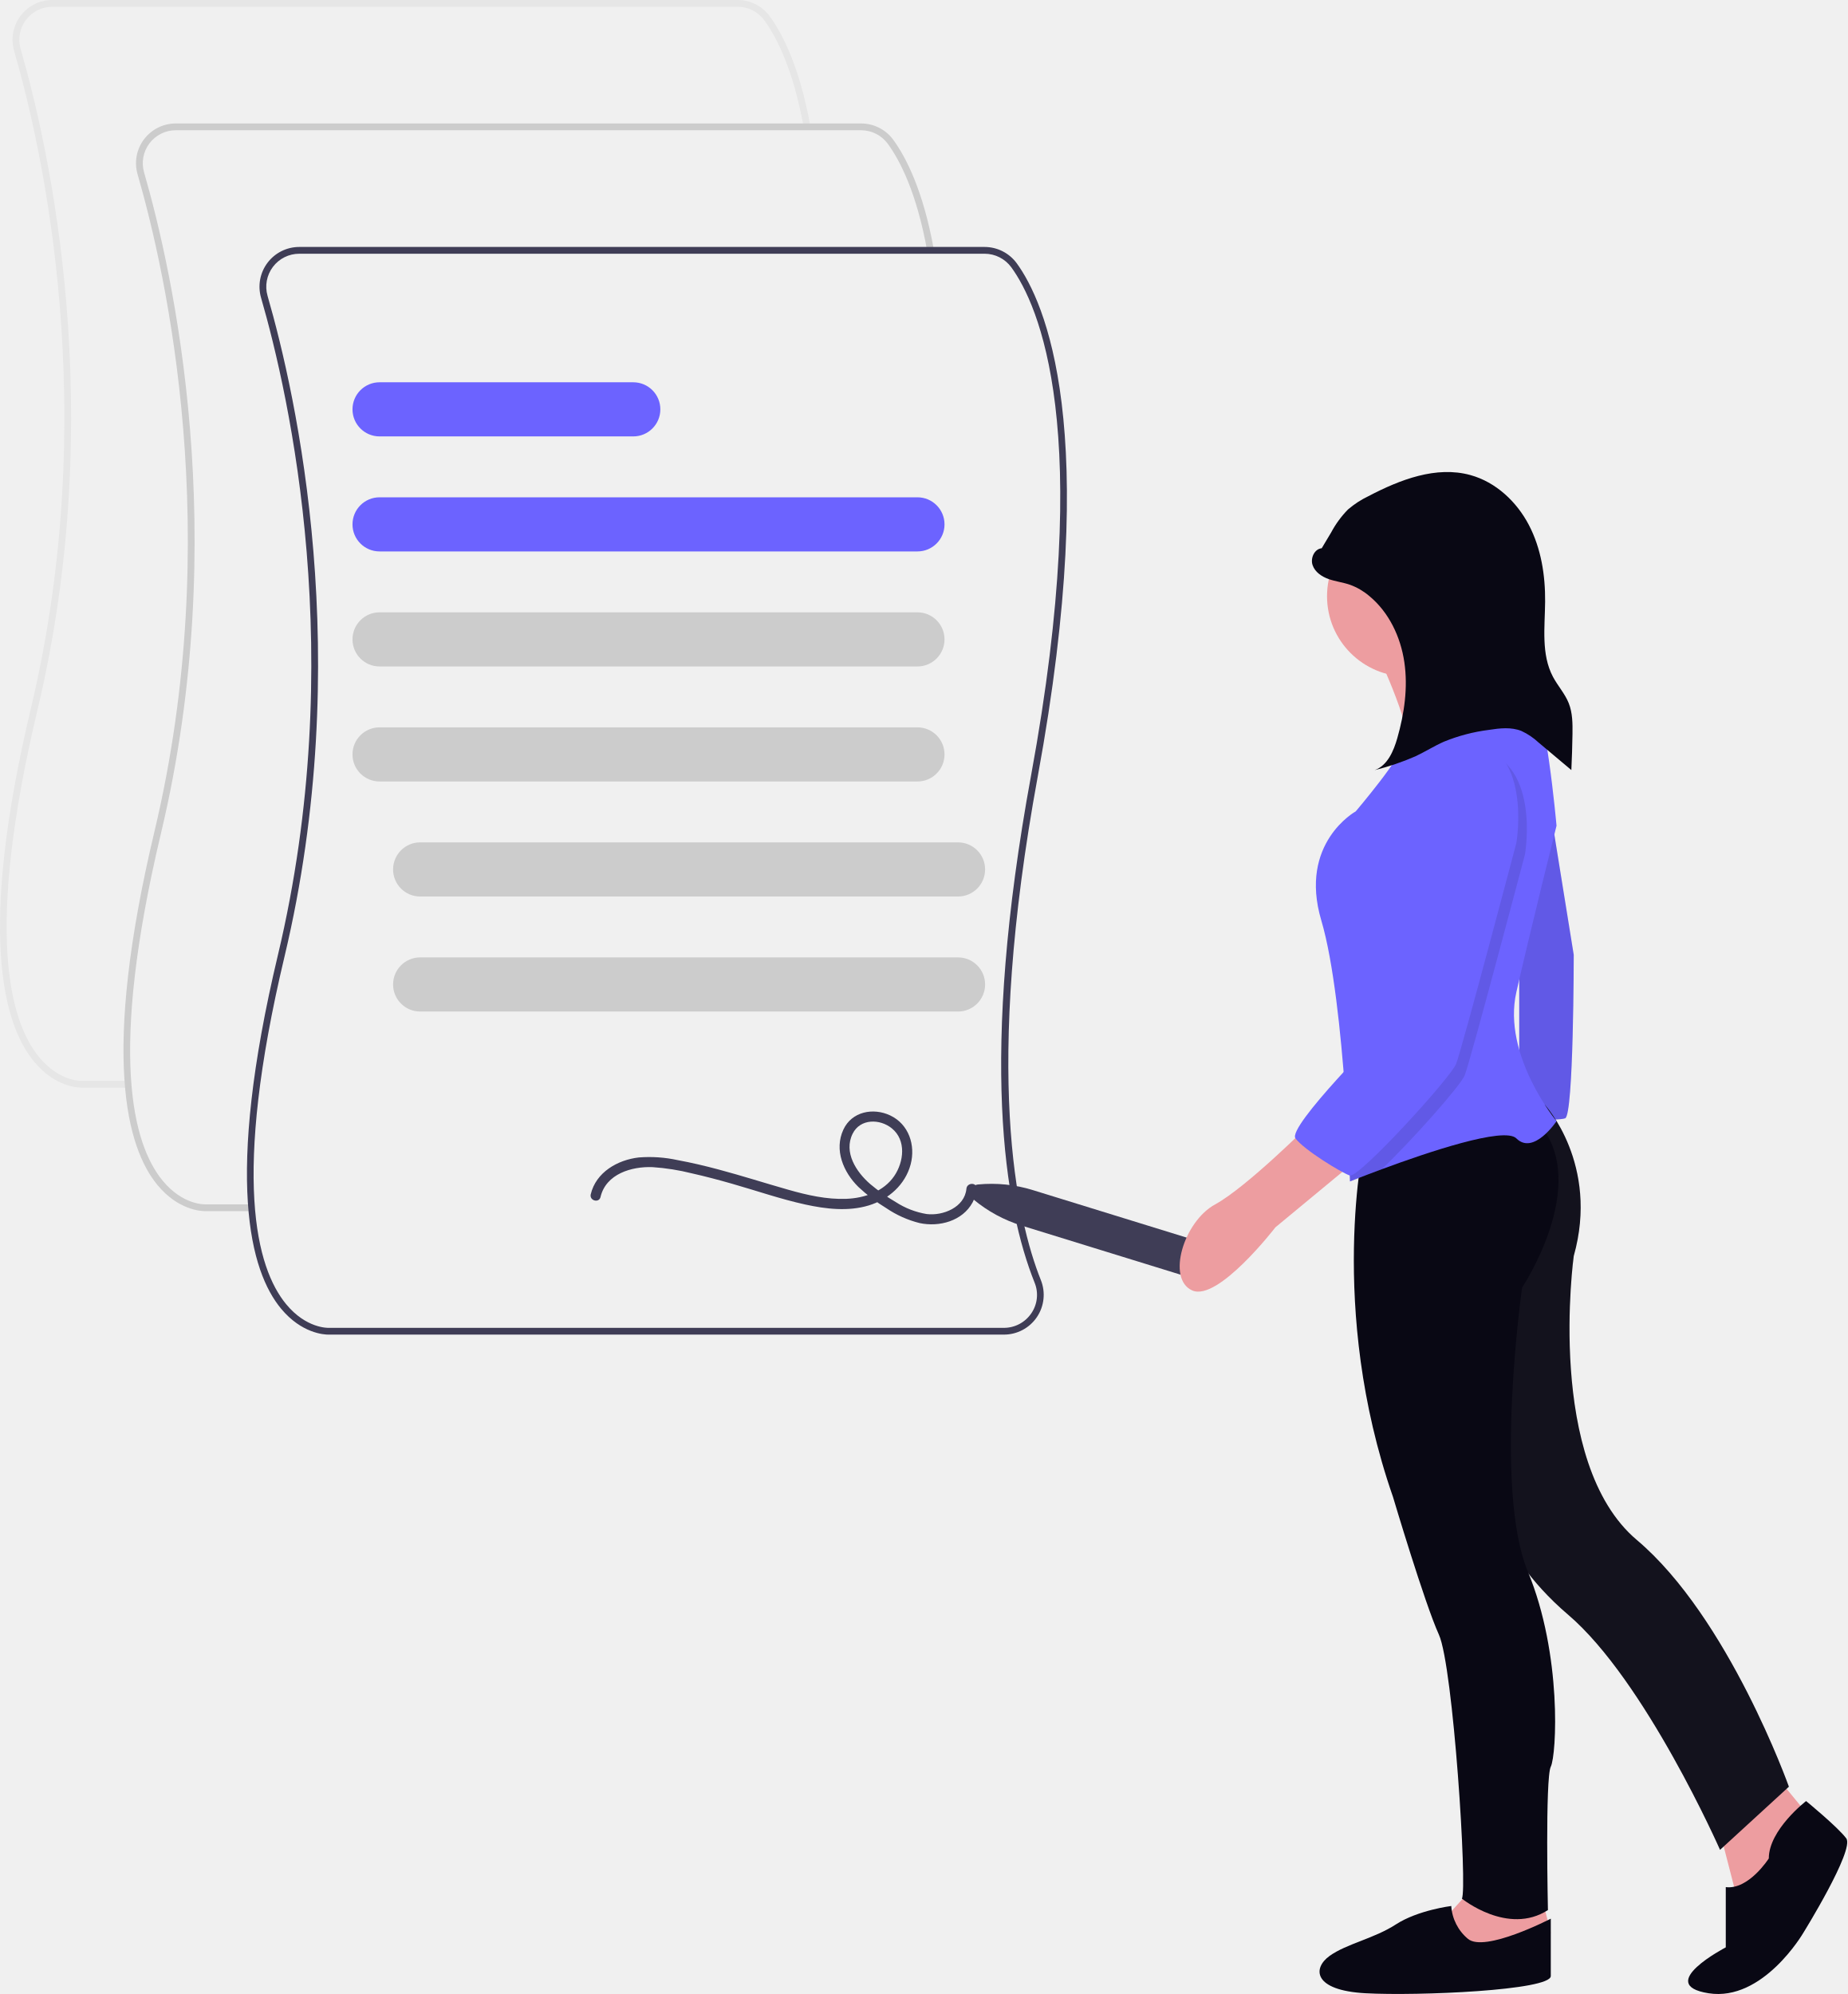
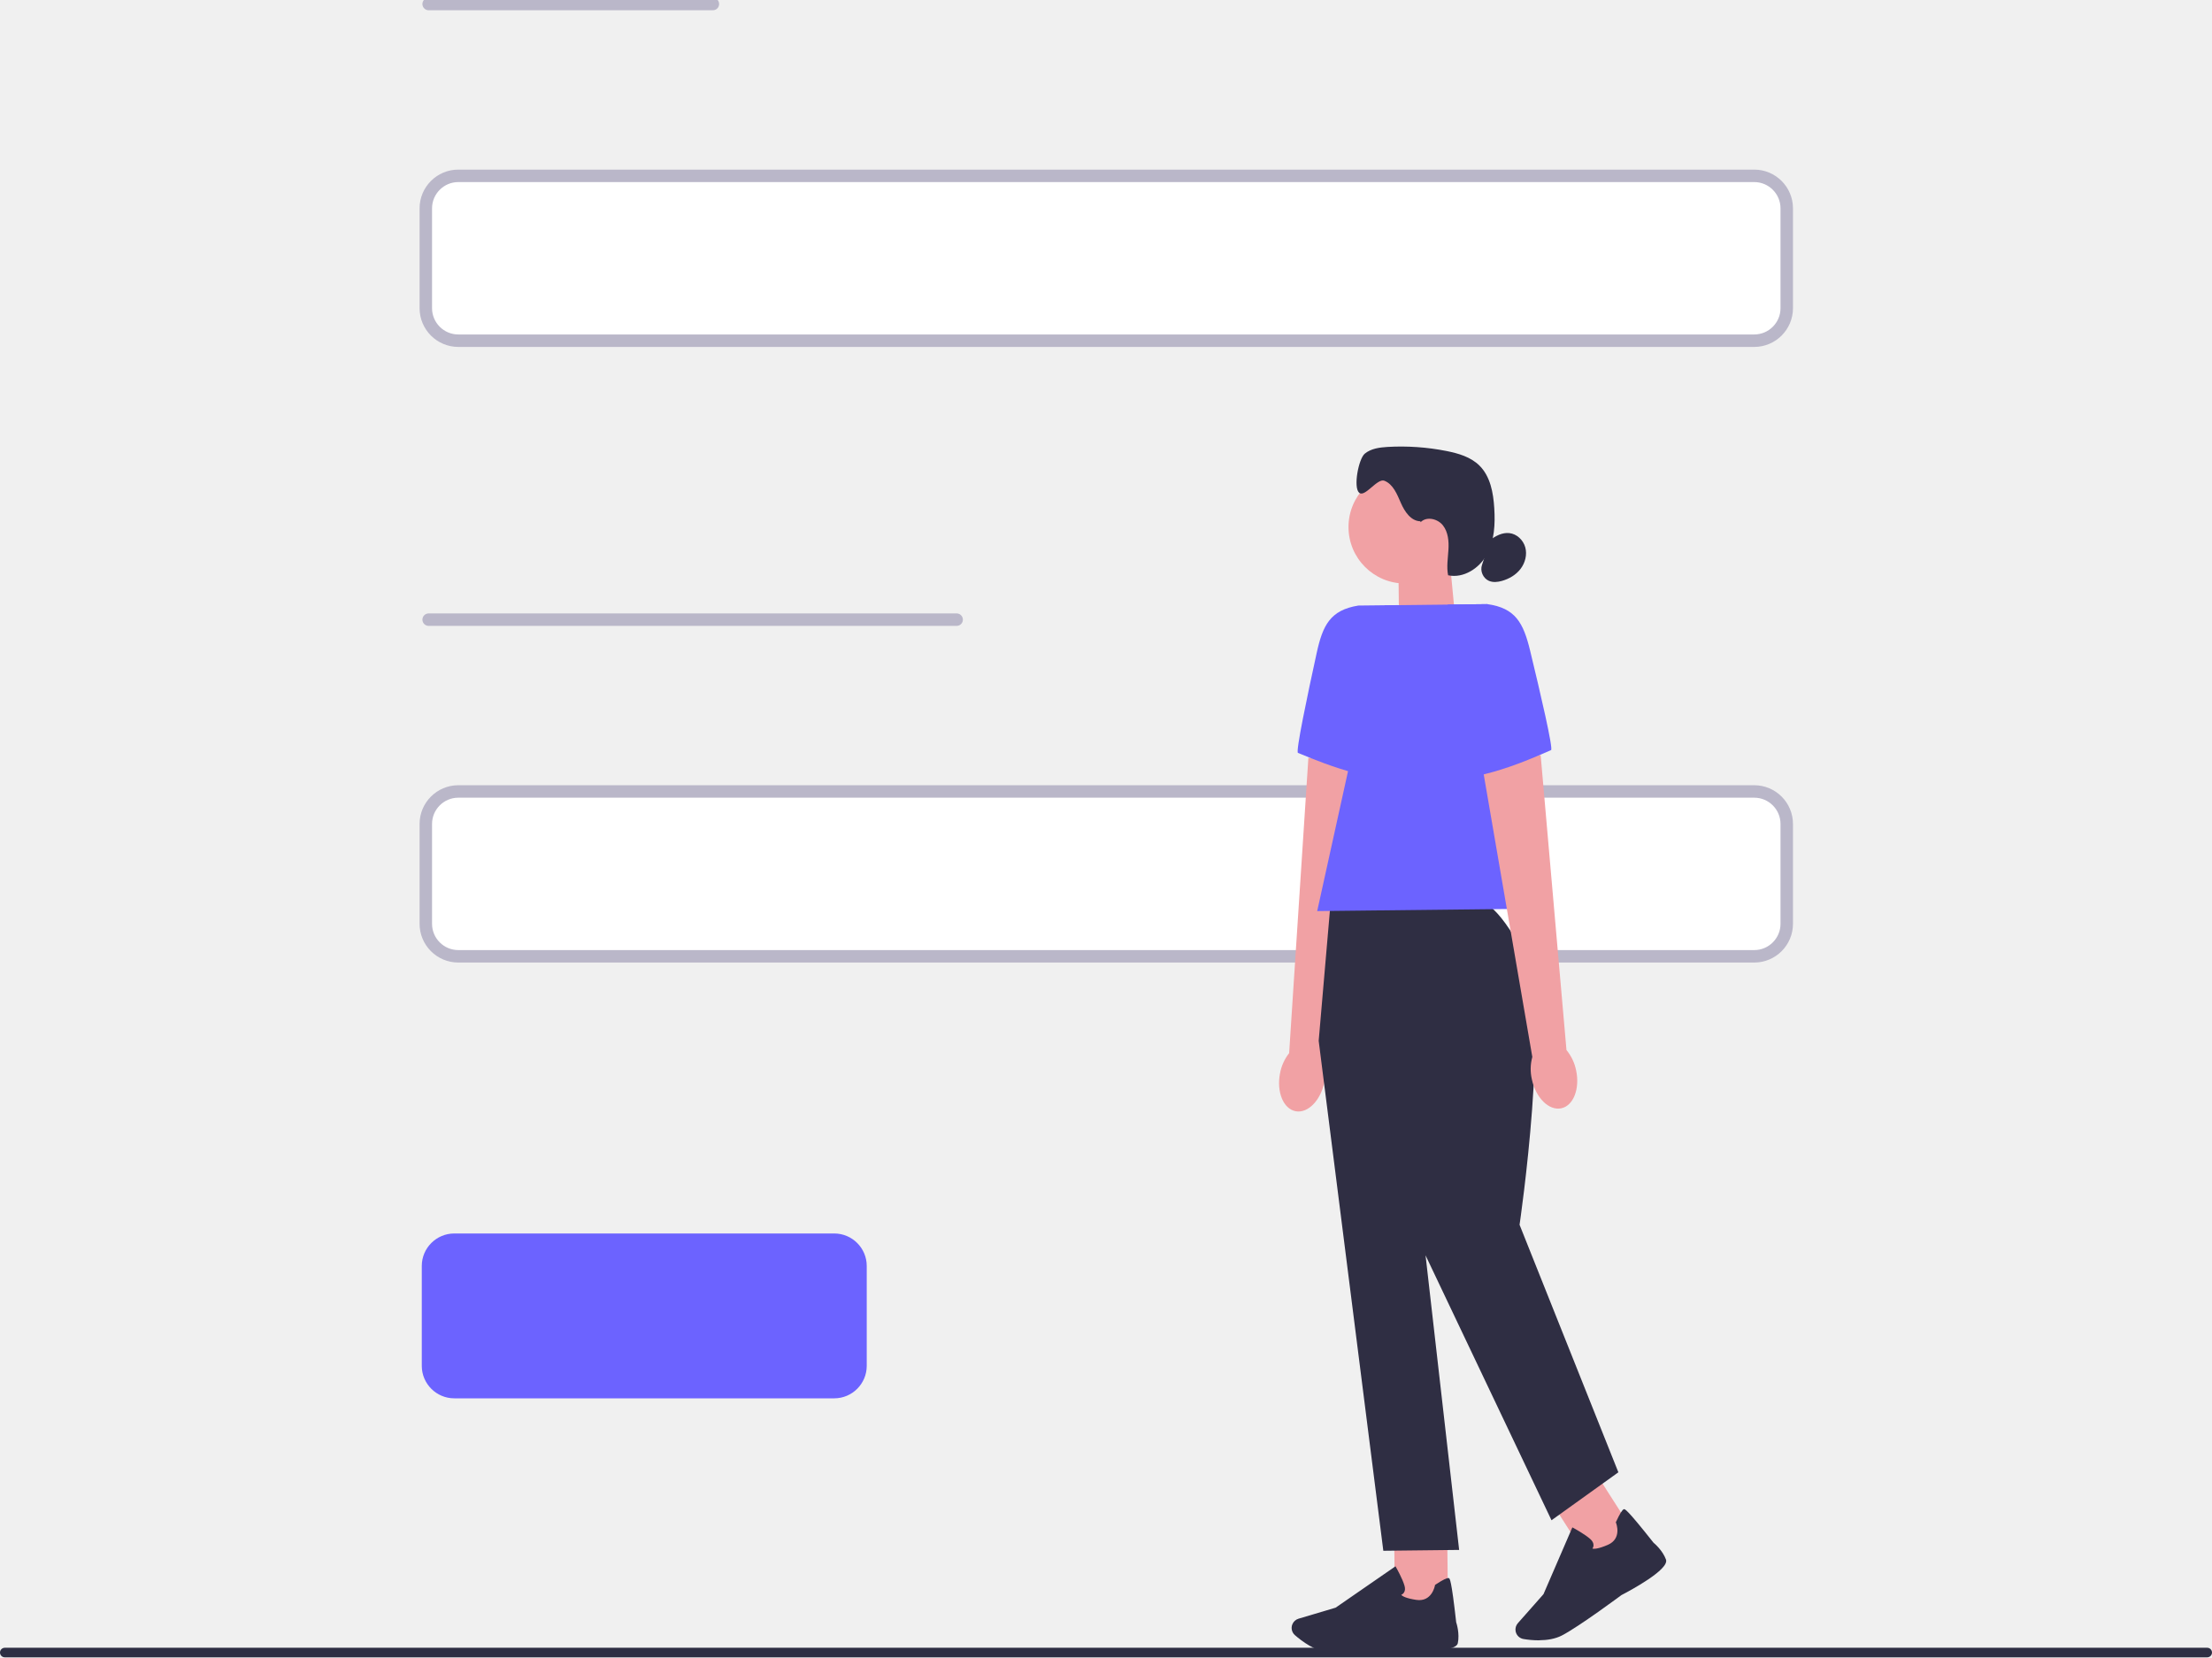
- <svg xmlns="http://www.w3.org/2000/svg" width="741.366" height="800.257" viewBox="0 0 741.366 800.257" role="img" artist="Katerina Limpitsouni" source="https://undraw.co/">
-   <g transform="translate(-889.765 -73.35)">
-     <path d="M391.365,594.337c.154,0,.251,0,.284-.006l18.417,0v-2.715H391.582c-.428.015-9.159.262-17.2-9.5-11.988-14.548-21.833-50.561-.654-139.514,28.478-119.61,4.726-225.278-6.808-265.158a13.241,13.241,0,0,1,12.74-16.906H654.7A13.3,13.3,0,0,1,665.425,166c4.886,6.721,11.591,19.633,15.787,42.979l2.672-.48c-4.287-23.854-11.21-37.145-16.263-44.1a16.023,16.023,0,0,0-12.922-6.578H379.657A15.957,15.957,0,0,0,364.309,178.2c11.474,39.672,35.1,144.793,6.774,263.775-21.477,90.2-11.152,127,1.291,141.98C380.581,593.837,389.624,594.337,391.365,594.337Z" transform="translate(531.112 -84.476)" fill="#e6e6e6" />
-     <path d="M354.864,630.837c.154,0,.251,0,.284-.006l18.417,0v-2.715H355.082c-.43.013-9.159.262-17.2-9.5-11.988-14.548-21.833-50.561-.654-139.514,28.478-119.61,4.726-225.278-6.808-265.158a13.241,13.241,0,0,1,12.74-16.906H618.2a13.3,13.3,0,0,1,10.726,5.459c4.886,6.721,11.591,19.633,15.787,42.979l2.673-.48c-4.287-23.854-11.21-37.145-16.263-44.1a16.023,16.023,0,0,0-12.922-6.578H343.157A15.957,15.957,0,0,0,327.809,214.7c11.474,39.672,35.1,144.793,6.774,263.775-21.477,90.2-11.152,127,1.291,141.98C344.081,630.337,353.124,630.837,354.864,630.837Z" transform="translate(617.169 -71.419)" fill="#ccc" />
-     <path d="M315.518,667.337c.154,0,.251,0,.284-.006l270.8,0a15.953,15.953,0,0,0,14.838-21.862c-9.826-24.549-23.055-83.445-1.265-202.083,25.731-140.09,2.695-190.719-8.4-205.985a16.023,16.023,0,0,0-12.922-6.578H303.811A15.957,15.957,0,0,0,288.463,251.2c11.474,39.672,35.1,144.793,6.774,263.775-21.477,90.2-11.153,127,1.291,141.98C304.735,666.837,313.778,667.337,315.518,667.337Zm263.334-433.8A13.3,13.3,0,0,1,589.579,239c10.893,14.982,33.47,64.841,7.929,203.9-20.817,113.334-10.721,173.265,1.415,203.583a13.017,13.017,0,0,1-1.327,12.307,13.256,13.256,0,0,1-10.99,5.831H315.736c-.428.021-9.159.263-17.2-9.5-11.988-14.548-21.833-50.561-.654-139.514,28.478-119.61,4.726-225.278-6.808-265.158a13.241,13.241,0,0,1,12.74-16.906Z" transform="translate(706.072 -58.361)" fill="#3f3d56" />
-     <path d="M535.008,326.549H319.129a10.862,10.862,0,1,1,0-21.724H535.008a10.862,10.862,0,1,1,0,21.724Z" transform="translate(722.968 -31.89)" fill="#6c63ff" />
-     <path d="M535.008,360.549H319.129a10.862,10.862,0,1,1,0-21.724H535.008a10.862,10.862,0,1,1,0,21.724Z" transform="translate(722.968 -19.727)" fill="#ccc" />
-     <path d="M535.008,394.549H319.129a10.862,10.862,0,1,1,0-21.724H535.008a10.862,10.862,0,1,1,0,21.724Z" transform="translate(722.968 -7.564)" fill="#ccc" />
-     <path d="M547.008,428.549H331.129a10.862,10.862,0,1,1,0-21.724H547.008a10.862,10.862,0,1,1,0,21.724Z" transform="translate(727.26 4.598)" fill="#ccc" />
-     <path d="M547.008,462.549H331.129a10.862,10.862,0,1,1,0-21.724H547.008a10.862,10.862,0,1,1,0,21.724Z" transform="translate(727.26 16.761)" fill="#ccc" />
-     <path d="M420.959,292.549H319.129a10.862,10.862,0,1,1,0-21.724h101.83a10.862,10.862,0,0,1,0,21.724Z" transform="translate(722.968 -44.053)" fill="#6c63ff" />
-     <path d="M382.634,520.686c2.192-9.28,12.488-12.322,20.907-11.982a89.24,89.24,0,0,1,15.764,2.495c5.409,1.21,10.766,2.643,16.1,4.163,9.774,2.787,19.446,6.158,29.381,8.337,8.271,1.814,17.258,2.878,25.506.374,7.928-2.408,14.654-8.318,16.812-16.489,2.033-7.7-.758-16.12-8.22-19.639-6.8-3.209-15.4-1.577-18.773,5.68-3.8,8.183,0,17.106,6.018,23.028a67.434,67.434,0,0,0,11.185,8.5,41.648,41.648,0,0,0,13.392,6c7.854,1.678,17.211-.794,21.261-8.3a14.025,14.025,0,0,0,1.591-5.481c.24-2.609-3.835-2.593-4.073,0-.687,7.472-9.437,10.971-15.981,10.152a32.483,32.483,0,0,1-12.39-4.809,72.6,72.6,0,0,1-10.262-7.241c-5.55-4.8-10.753-12.707-7.025-20.2,3.035-6.1,10.948-6.042,15.76-2.106,5.828,4.767,4.789,13.418.945,19.078-4.256,6.268-11.971,8.9-19.245,9.178-7.9.308-15.741-1.506-23.294-3.651-9.385-2.665-18.677-5.648-28.108-8.157-5.354-1.424-10.749-2.71-16.2-3.71a53.463,53.463,0,0,0-15.708-1.087c-8.5.982-17.175,5.929-19.268,14.791-.6,2.549,3.325,3.637,3.928,1.083Z" transform="translate(748.143 33.056)" fill="#3f3d56" />
-     <path d="M492.133,514a3.394,3.394,0,0,1,1.849-5.987,56.058,56.058,0,0,1,21.985,2.253l72.388,22.356a7.467,7.467,0,0,1-4.407,14.27L511.561,524.54A56.065,56.065,0,0,1,492.133,514Z" transform="translate(788.304 40.704)" fill="#3f3d56" />
-     <g transform="translate(1363.219 262.788)">
-       <path d="M748.5,335.588s14.391,30.509,12.089,39.719A25.214,25.214,0,0,0,762.316,392l26.479-1.152,24.753-23.6s-37.415-25.9-35.114-38.568S748.5,335.588,748.5,335.588Z" transform="translate(-668.635 -261.563)" fill="#ed9da0" />
-       <path d="M807.862,376.12,819.374,447.5s0,64.471-3.454,65.623-18.42,0-18.42,0v-72.53l4.606-63.321Z" transform="translate(-661.223 -253.742)" fill="#6c63ff" />
-       <path d="M807.862,376.12,819.374,447.5s0,64.471-3.454,65.623-18.42,0-18.42,0v-72.53l4.606-63.321Z" transform="translate(-661.223 -253.742)" opacity="0.1" />
-       <path d="M706,644.026l9.21,35.69,13.815-10.362,12.664-28.782L725.572,621Z" transform="translate(-490.285 -102.581)" fill="#ed9da0" />
-       <path d="M903.722,733.12s-14.966,11.512-14.966,23.026c0,0-8.058,12.664-17.269,11.512v24.177s-28.782,14.966-6.908,18.42,37.992-24.177,37.992-24.177,20.723-33.387,17.269-37.992S903.722,733.12,903.722,733.12Z" transform="translate(-652.317 -199.735)" fill="#090814" />
-       <path d="M810.5,490.435s21.963,23.862,11.6,60.7c0,0-11.513,82.892,25.328,113.976s61.017,99.01,61.017,99.01l-27.631,25.328s-29.932-67.925-61.017-94.4-34.538-56.413-34.538-56.413V533.872L779.5,490.12Z" transform="translate(-663.945 -236.496)" fill="#090814" />
-       <path d="M810.5,490.435s21.963,23.862,11.6,60.7c0,0-11.513,82.892,25.328,113.976s61.017,99.01,61.017,99.01l-27.631,25.328s-29.932-67.925-61.017-94.4-34.538-56.413-34.538-56.413V533.872L779.5,490.12Z" transform="translate(-663.945 -236.496)" fill="#6f6f6f" opacity="0.1" />
-       <path d="M622.512,664,611,676.664l4.606,10.362,13.816,4.606,24.177-9.21-3.454-13.816Z" transform="translate(-504.656 -96.076)" fill="#ed9da0" />
-       <path d="M820.694,774.789s-26.639,13.816-33.3,8.059a18.679,18.679,0,0,1-6.641-13.146s-13.338,1.634-22.218,7.386-19.808,7.752-26.639,12.664-6.66,13.815,14.43,14.966,74.367-1.152,74.367-6.908Z" transform="translate(-671.753 -194.202)" fill="#090814" />
-       <path d="M744.054,504.028S729.088,570.8,755.566,646.79c0,0,12.664,42.6,18.42,55.261S785.5,804.515,783.2,807.969c0,0,18.42,14.966,34.538,4.605,0,0-1.152-52.959,1.152-57.563s4.606-44.9-9.21-78.287-2.3-113.976-2.3-113.976S835,521.3,814.281,497.12Z" transform="translate(-669.946 -235.437)" fill="#090814" />
-       <ellipse cx="32.236" cy="32.236" rx="32.236" ry="32.236" transform="translate(59.142 17.613)" fill="#ed9da0" />
-       <path d="M823.19,518.661s-9.21,13.816-16.118,6.908c-4.87-4.87-36.046,5.71-54.034,12.376-7.53,2.786-12.745,4.893-12.745,4.893s-.495-15.956-1.957-36.162c-1.681-23.187-4.628-51.993-9.556-68.6-9.21-31.085,13.816-43.749,13.816-43.749s19.573-23.024,18.425-26.479,51.807-20.723,51.807-20.723c5.756,1.152,10.362,52.959,10.362,52.959s-10.362,41.446-16.118,66.775S823.19,518.661,823.19,518.661Z" transform="translate(-671.946 -258.129)" fill="#6c63ff" />
-       <path d="M731.364,497.12s-25.328,25.328-37.992,32.236-19.572,29.932-9.21,34.538,33.387-25.328,33.387-25.328l33.387-27.631Z" transform="translate(-679.13 -235.437)" fill="#ed9da0" />
-       <path d="M729.176,300.413c-2.945.262-4.628,3.971-3.677,6.771s3.682,4.631,6.472,5.609,5.773,1.314,8.566,2.284a25.211,25.211,0,0,1,7.614,4.422c7.957,6.517,12.67,16.447,14.169,26.623s0,20.6-2.823,30.493c-1.5,5.239-3.946,10.982-9.066,12.842a101.856,101.856,0,0,0,16.351-5.545c3.872-1.824,7.506-4.132,11.42-5.865a71.6,71.6,0,0,1,18.076-4.741c4.358-.68,8.965-1.2,13.058.448a26.249,26.249,0,0,1,6.844,4.615l13.168,11.063q.344-7.214.454-14.437c.064-4.185.048-8.491-1.495-12.381-1.523-3.842-4.414-6.973-6.348-10.624-4.787-9.038-3.227-19.917-3.138-30.14.092-10.585-1.611-21.374-6.511-30.757s-13.268-17.24-23.475-20.05c-13.756-3.79-28.259,1.846-40.9,8.455a37.1,37.1,0,0,0-8.248,5.369,40.087,40.087,0,0,0-6.706,9.143L726.718,304.5" transform="translate(-672.155 -269.821)" fill="#090814" />
-       <path d="M808.985,408.717s-21.874,82.892-24.176,88.649c-1.658,4.133-21.161,26.123-33.306,37.707-7.53,2.783-12.745,4.888-12.745,4.888S738.263,524,736.8,503.8c9.371-10.4,19.227-20.251,19.227-20.251s10.362-63.321,9.21-87.5,23.026-29.932,23.026-29.932C815.892,369.574,808.985,408.717,808.985,408.717Z" transform="translate(-670.405 -255.255)" opacity="0.1" />
-       <path d="M787.454,362.12s-24.177,5.756-23.026,29.932-9.21,87.5-9.21,87.5-39.143,39.143-35.69,43.749,18.252,13.658,21.79,14.888S781.7,499.119,784,493.365s24.177-88.648,24.177-88.648S815.084,365.574,787.454,362.12Z" transform="translate(-673.051 -255.86)" fill="#6c63ff" />
-     </g>
+ <svg xmlns="http://www.w3.org/2000/svg" width="355" height="266" viewBox="0 0 355 266" fill="none">
+   <g clip-path="url(#clip0_114_103)">
+     <path d="M355 265.232C355 265.658 354.658 266 354.233 266H0.767C0.342 266 0 265.658 0 265.232C0 264.807 0.342 264.465 0.767 264.465H354.233C354.658 264.465 355 264.807 355 265.232Z" fill="#2E2E43" />
+     <path d="M281.537 54.681H73.551C70.677 54.681 68.338 52.341 68.338 49.466V33.438C68.338 30.562 70.677 28.223 73.551 28.223H281.537C284.412 28.223 286.751 30.562 286.751 33.438V49.466C286.751 52.341 284.412 54.681 281.537 54.681Z" fill="white" stroke="#BAB7C9" stroke-width="2" stroke-linecap="round" stroke-linejoin="round" />
+     <path d="M281.537 153.487H73.551C70.677 153.487 68.338 151.148 68.338 148.273V132.244C68.338 129.369 70.677 127.029 73.551 127.029H281.537C284.412 127.029 286.751 129.369 286.751 132.244V148.273C286.751 151.148 284.412 153.487 281.537 153.487Z" fill="white" stroke="#BAB7C9" stroke-width="2" stroke-linecap="round" stroke-linejoin="round" />
+     <path d="M133.887 224.431H72.905C70.03 224.431 67.691 222.091 67.691 219.216V203.187C67.691 200.312 70.03 197.973 72.905 197.973H133.887C136.762 197.973 139.101 200.312 139.101 203.187V219.216C139.101 222.091 136.762 224.431 133.887 224.431Z" fill="#6C63FF" />
+     <path d="M68.793 0.645H114.409" stroke="#BAB7C9" stroke-width="2" stroke-linecap="round" stroke-linejoin="round" />
+     <path d="M68.793 99.453H153.529" stroke="#BAB7C9" stroke-width="2" stroke-linecap="round" stroke-linejoin="round" />
+     <path d="M256.374 236.847L249.201 241.434L255.706 251.611L262.879 247.024L256.374 236.847Z" fill="#F1A1A4" />
+     <path d="M233.623 100.03L224.562 103.125L224.42 90.037L232.666 89.945L233.623 100.03Z" fill="#F1A1A4" />
+     <path d="M225.479 93.651C230.484 93.651 234.541 89.593 234.541 84.587C234.541 79.582 230.484 75.523 225.479 75.523C220.475 75.523 216.418 79.582 216.418 84.587C216.418 89.593 220.475 93.651 225.479 93.651Z" fill="#F1A1A4" />
+     <path d="M227.958 83.664C226.444 83.635 225.428 82.117 224.822 80.72C224.215 79.331 223.592 77.725 222.183 77.16C221.029 76.7 219.038 79.912 218.119 79.076C217.161 78.202 218.035 73.634 219.034 72.81C220.034 71.986 221.405 71.811 222.693 71.731C225.85 71.551 229.024 71.769 232.127 72.383C234.042 72.76 236.024 73.341 237.416 74.709C239.185 76.445 239.662 79.088 239.812 81.56C239.971 84.091 239.85 86.743 238.646 88.976C237.437 91.206 234.882 92.866 232.403 92.331C232.139 90.988 232.373 89.612 232.457 88.24C232.541 86.877 232.419 85.404 231.575 84.325C230.73 83.246 228.949 82.836 227.991 83.811" fill="#2F2E43" />
+     <path d="M239.14 86.679C240.039 86.006 241.114 85.437 242.23 85.562C243.439 85.692 244.467 86.679 244.789 87.85C245.111 89.022 244.777 90.318 244.045 91.288C243.313 92.259 242.213 92.903 241.043 93.234C240.365 93.426 239.625 93.505 238.973 93.234C238.015 92.832 237.488 91.623 237.852 90.649" fill="#2F2E43" />
+     <path d="M205.42 172.308C204.852 175.29 205.985 178.001 207.958 178.356C209.928 178.712 211.989 176.579 212.562 173.596C212.809 172.408 212.755 171.179 212.403 170.012L219.374 123.266L209.982 121.609L206.892 169.025C206.135 169.995 205.629 171.12 205.42 172.321L205.42 172.308Z" fill="#F1A1A4" />
+     <path d="M224.396 97.119L217.999 97.19C213.483 97.922 212.283 100.352 211.308 104.82C209.816 111.633 207.909 120.714 208.31 120.839C208.95 121.048 219.893 126.051 225.434 124.813L224.401 97.119L224.396 97.119Z" fill="#6C63FF" />
+     <path d="M232.253 245.694L223.74 245.789L223.875 257.868L232.388 257.773L232.253 245.694Z" fill="#F1A1A4" />
+     <path d="M215.644 265.277C214.745 265.29 213.955 265.277 213.353 265.227C211.086 265.047 208.916 263.399 207.816 262.437C207.323 262.006 207.16 261.304 207.407 260.701C207.582 260.271 207.942 259.94 208.393 259.802L214.352 258.029L223.957 251.391L224.066 251.583C224.108 251.654 225.078 253.357 225.408 254.511C225.534 254.95 225.508 255.314 225.324 255.598C225.199 255.795 225.023 255.912 224.881 255.983C225.057 256.163 225.609 256.531 227.307 256.782C229.774 257.15 230.271 254.582 230.288 254.473L230.305 254.385L230.376 254.335C231.542 253.561 232.257 253.214 232.508 253.285C232.667 253.327 232.922 253.407 233.7 260.367C233.771 260.584 234.281 262.182 233.964 263.721C233.621 265.394 226.324 264.897 224.869 264.784C224.827 264.788 219.374 265.24 215.636 265.277H215.648L215.644 265.277Z" fill="#2F2E43" />
+     <path d="M247.076 263.27C246.076 263.283 245.156 263.17 244.5 263.061C243.856 262.952 243.346 262.446 243.237 261.802C243.153 261.338 243.291 260.873 243.597 260.522L247.711 255.863L252.344 245.146L252.541 245.251C252.612 245.289 254.335 246.221 255.23 247.024C255.568 247.33 255.74 247.652 255.74 247.995C255.74 248.229 255.652 248.422 255.564 248.551C255.811 248.61 256.471 248.626 258.044 247.945C260.331 246.949 259.394 244.506 259.353 244.41L259.319 244.327L259.357 244.251C259.938 242.98 260.364 242.302 260.611 242.227C260.77 242.185 261.025 242.106 265.37 247.602C265.545 247.748 266.825 248.831 267.369 250.304C267.958 251.906 261.514 255.344 260.21 256.017C260.172 256.051 253.436 261.057 250.667 262.492C249.568 263.061 248.259 263.249 247.067 263.258L247.08 263.27L247.076 263.27Z" fill="#2F2E43" />
+     <path d="M237.383 144.585L213.548 144.848L211.633 167.05L222.007 248.898L234.175 248.76L228.785 201.482L248.999 244L259.729 236.303L243.872 196.576C243.872 196.576 248.995 161.759 244.571 153.151C240.151 144.543 237.387 144.572 237.387 144.572V144.585L237.383 144.585Z" fill="#2F2E43" />
+     <path d="M249.25 145.807L211.395 146.229L222.208 97.149L238.704 96.961L249.25 145.807Z" fill="#6C63FF" />
+     <path d="M252.947 171.782C253.583 174.756 252.508 177.487 250.547 177.884C248.582 178.286 246.474 176.199 245.843 173.225C245.571 172.041 245.596 170.811 245.918 169.636L237.906 123.053L247.256 121.188L251.4 168.527C252.178 169.481 252.709 170.598 252.947 171.79V171.782Z" fill="#F1A1A4" />
+     <path d="M232.31 97.032L238.708 96.961C243.237 97.597 244.491 99.998 245.57 104.444C247.213 111.224 249.317 120.254 248.924 120.393C248.284 120.61 237.462 125.855 231.896 124.743L232.319 97.032L232.31 97.032Z" fill="#6C63FF" />
  </g>
+   <defs>
+     <clipPath id="clip0_114_103">
+       <rect width="355" height="266" fill="white" />
+     </clipPath>
+   </defs>
</svg>
